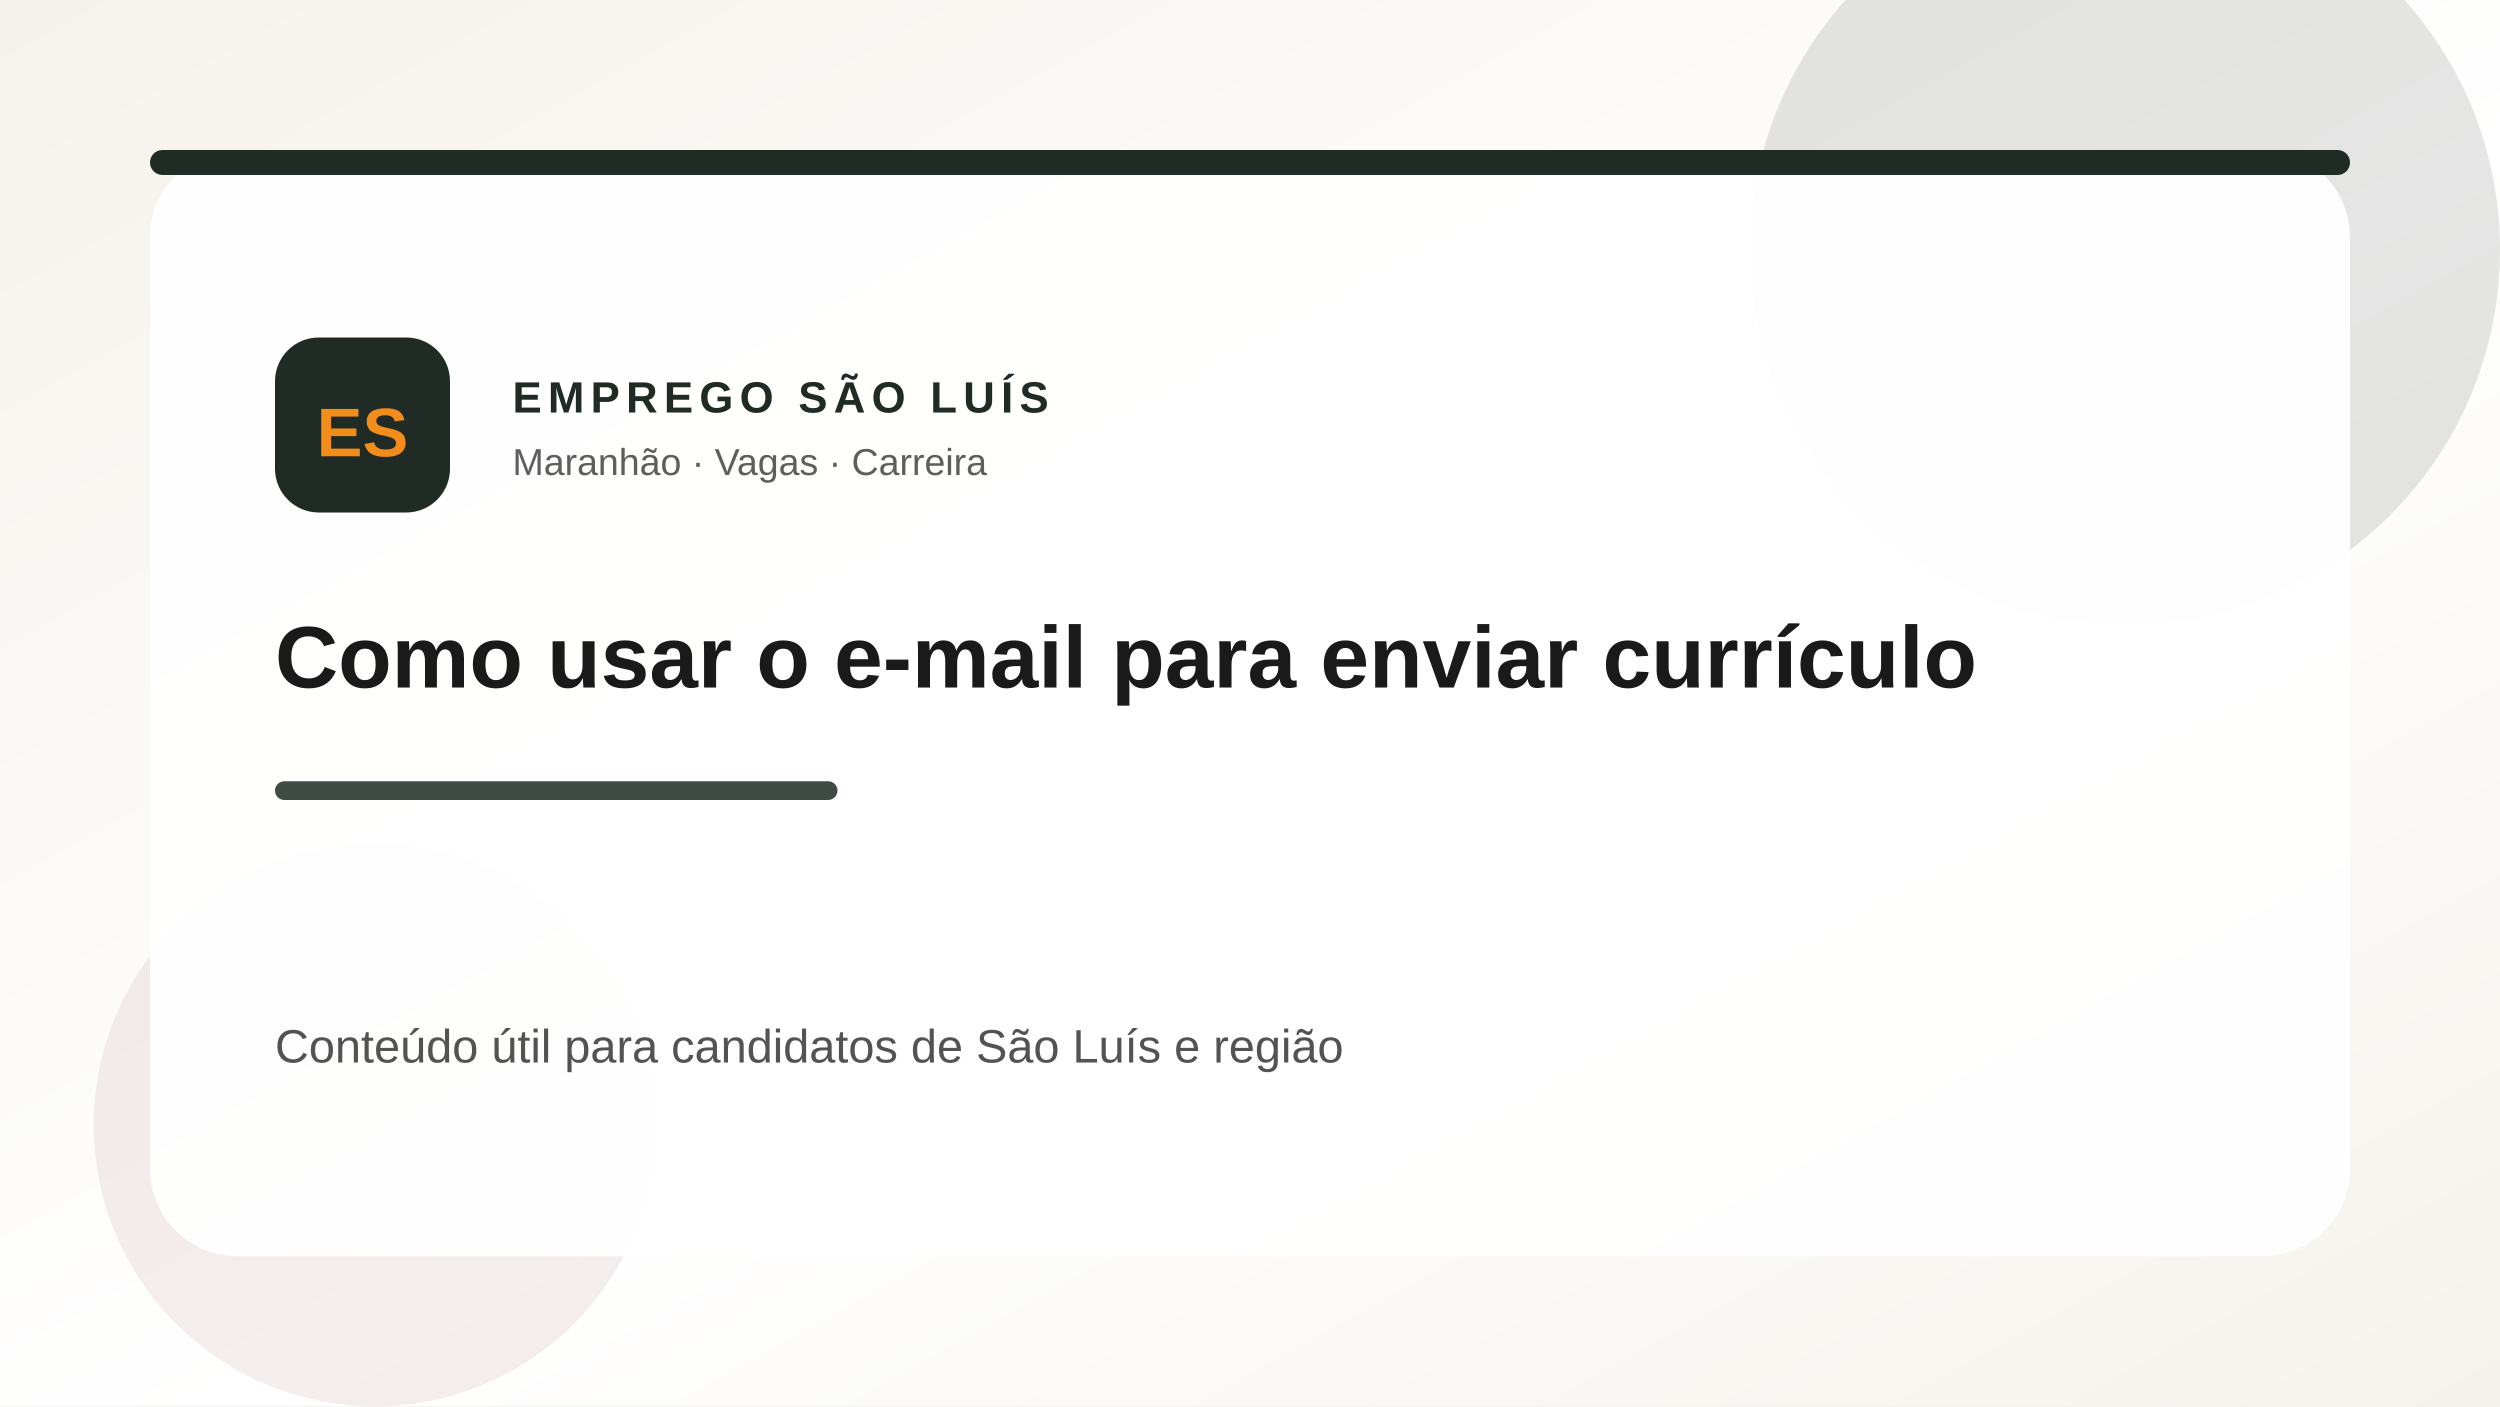
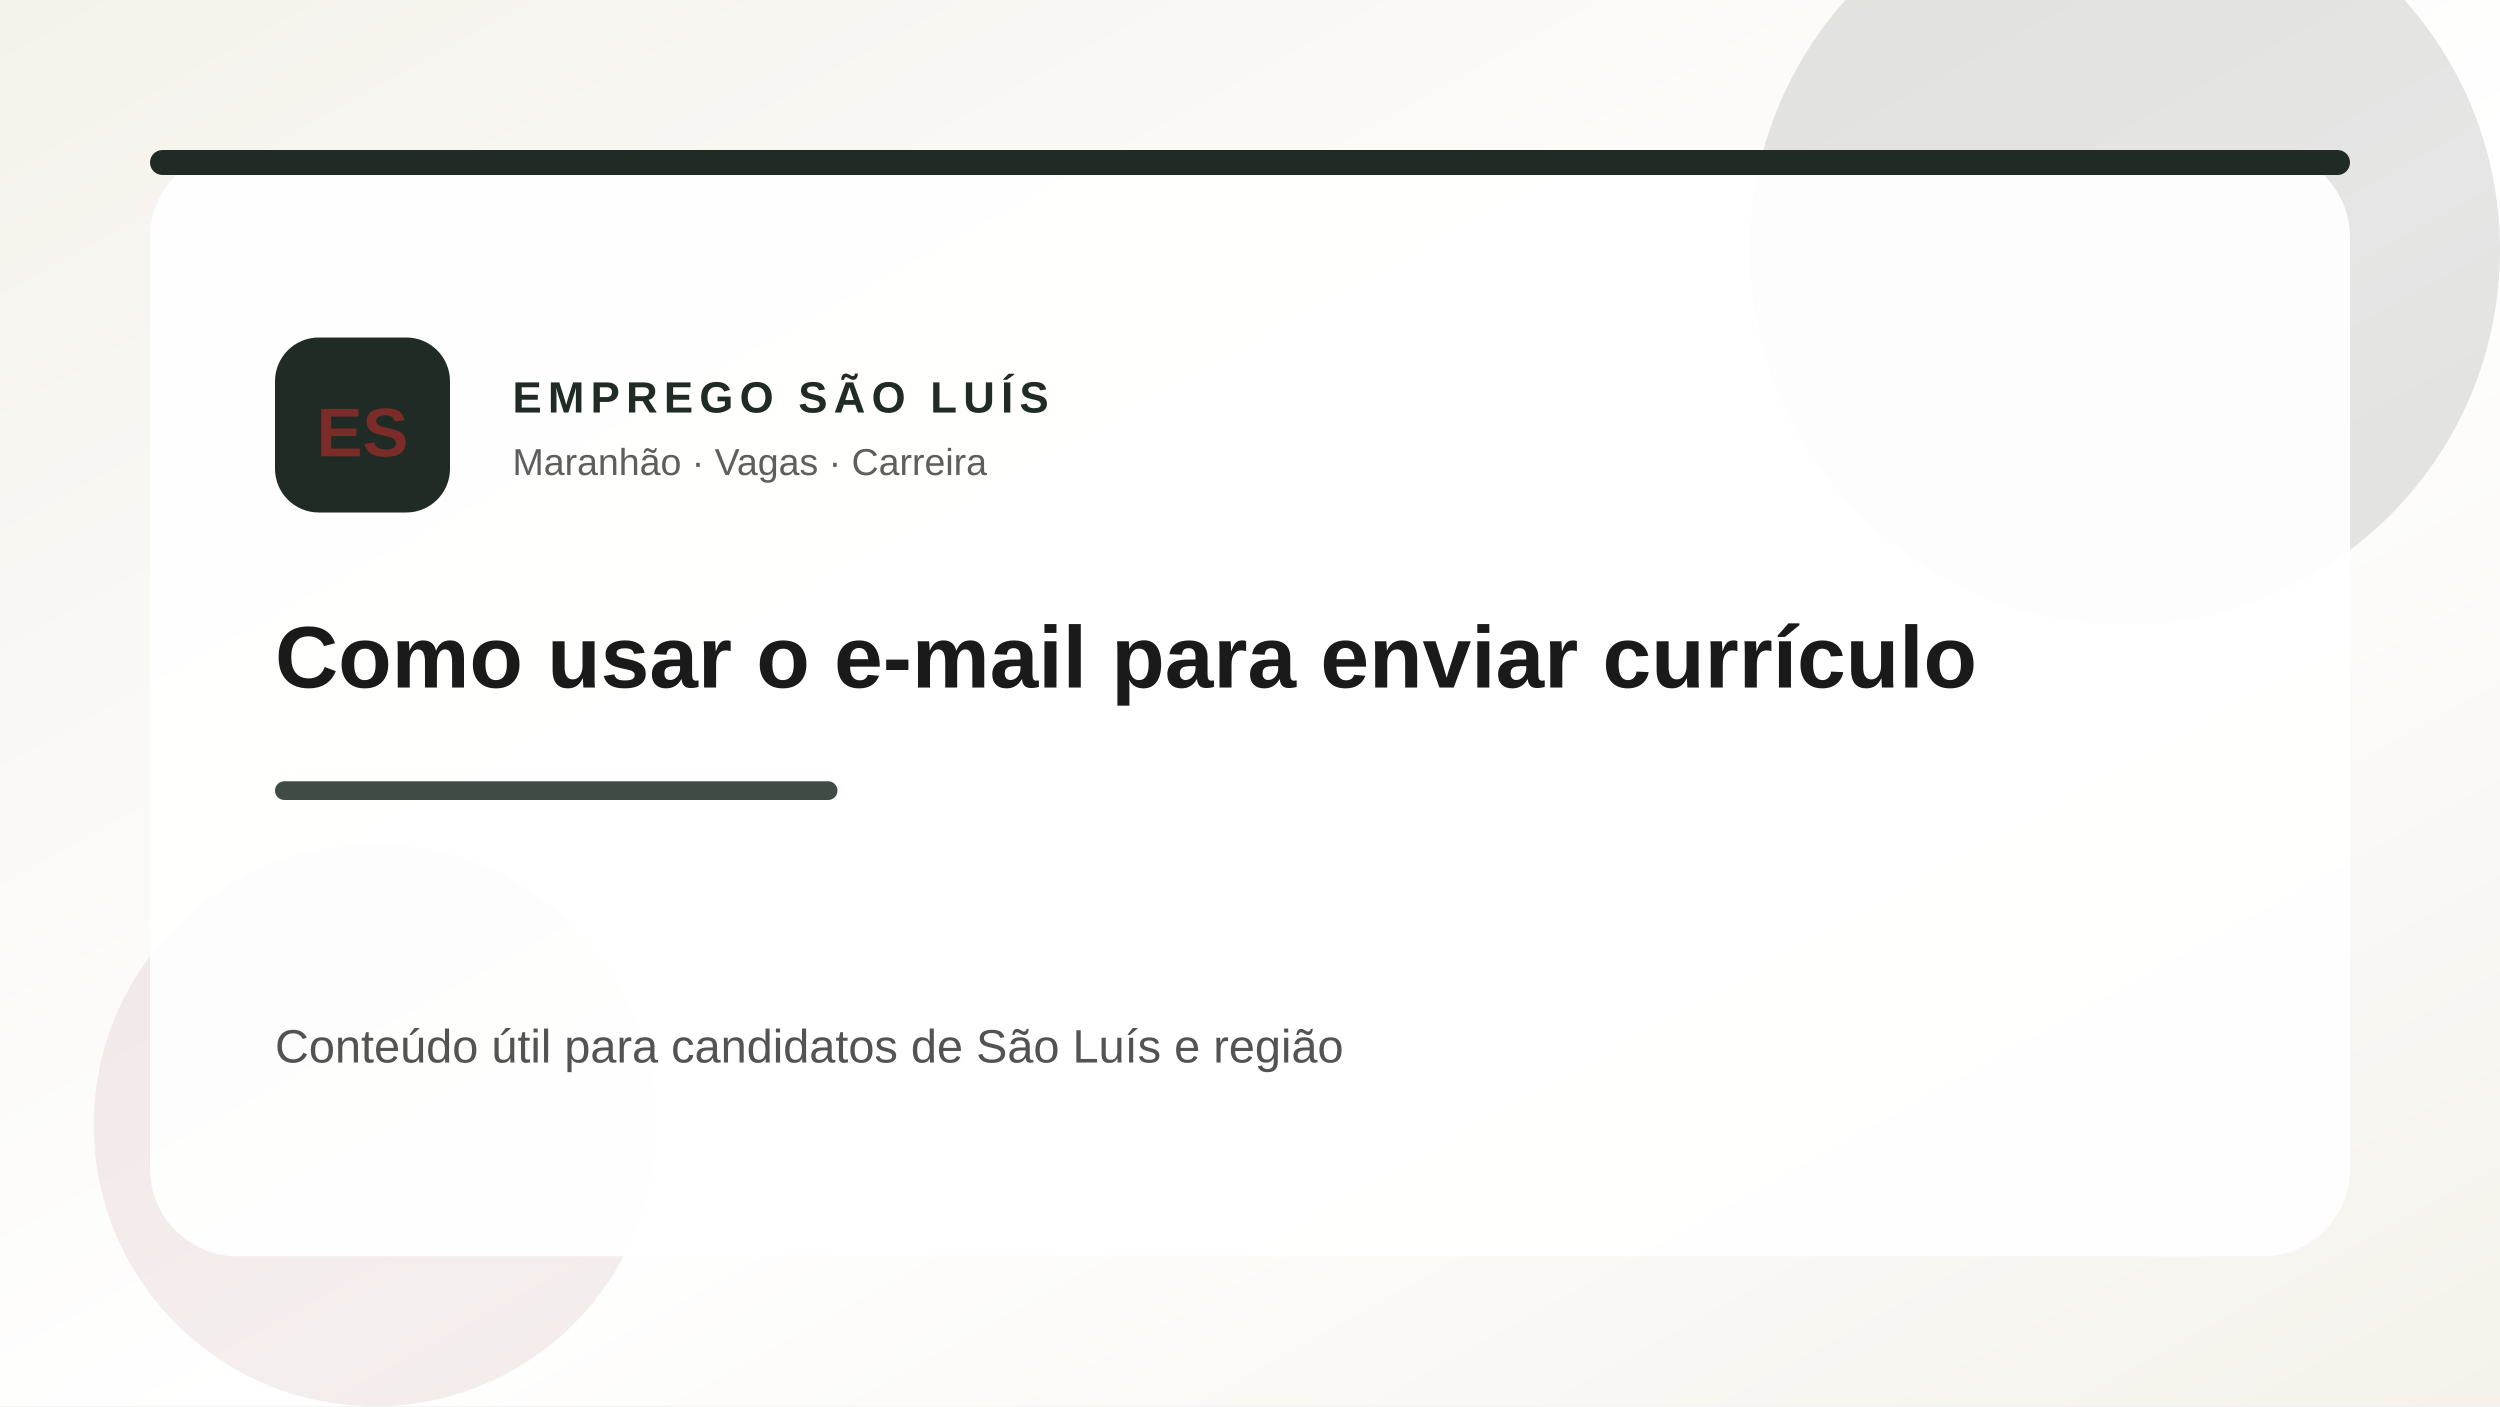
<svg xmlns="http://www.w3.org/2000/svg" width="800" height="450" viewBox="0 0 800 450" role="img" aria-label="Capa: Como usar o e-mail para enviar currículo">
  <defs>
    <linearGradient id="bg-como-usar-o-e-mail-para-enviar-curriculo" x1="0%" y1="0%" x2="100%" y2="100%">
      <stop offset="0%" stop-color="#F5F2EB" />
      <stop offset="55%" stop-color="#FFFFFF" />
      <stop offset="100%" stop-color="#F5F2EB" />
    </linearGradient>
  </defs>
  <rect width="800" height="450" fill="url(#bg-como-usar-o-e-mail-para-enviar-curriculo)" />
  <circle cx="680" cy="80" r="120" fill="#1F2B24" opacity="0.12" />
  <circle cx="120" cy="360" r="90" fill="#7B2C28" opacity="0.08" />
  <rect x="48" y="48" width="704" height="354" rx="28" fill="#FFFFFF" opacity="0.92" />
  <rect x="48" y="48" width="704" height="8" rx="4" fill="#1F2B24" />
  <g transform="translate(88,108)">
    <rect x="0" y="0" width="56" height="56" rx="14" fill="#1F2B24" />
-     <text x="28" y="38" text-anchor="middle" font-family="Segoe UI, Arial, sans-serif" font-size="22" font-weight="700" fill="#F28C1B">ES</text>
+     <text x="28" y="38" text-anchor="middle" font-family="Segoe UI, Arial, sans-serif" font-size="22" font-weight="700" fill="#7B2C28">ES</text>
    <text x="76" y="24" font-family="Segoe UI, Arial, sans-serif" font-size="14" font-weight="700" fill="#1F2B24" letter-spacing="2">EMPREGO SÃO LUÍS</text>
    <text x="76" y="44" font-family="Segoe UI, Arial, sans-serif" font-size="12" fill="#1A1A1A" opacity="0.7">Maranhão · Vagas · Carreira</text>
  </g>
  <text x="88" y="220" font-family="Segoe UI, Arial, sans-serif" font-size="28" font-weight="700" fill="#1A1A1A">
    Como usar o e-mail para enviar currículo
  </text>
  <rect x="88" y="250" width="180" height="6" rx="3" fill="#1F2B24" opacity="0.85" />
  <text x="88" y="340" font-family="Segoe UI, Arial, sans-serif" font-size="15" fill="#1A1A1A" opacity="0.75">Conteúdo útil para candidatos de São Luís e região</text>
</svg>
